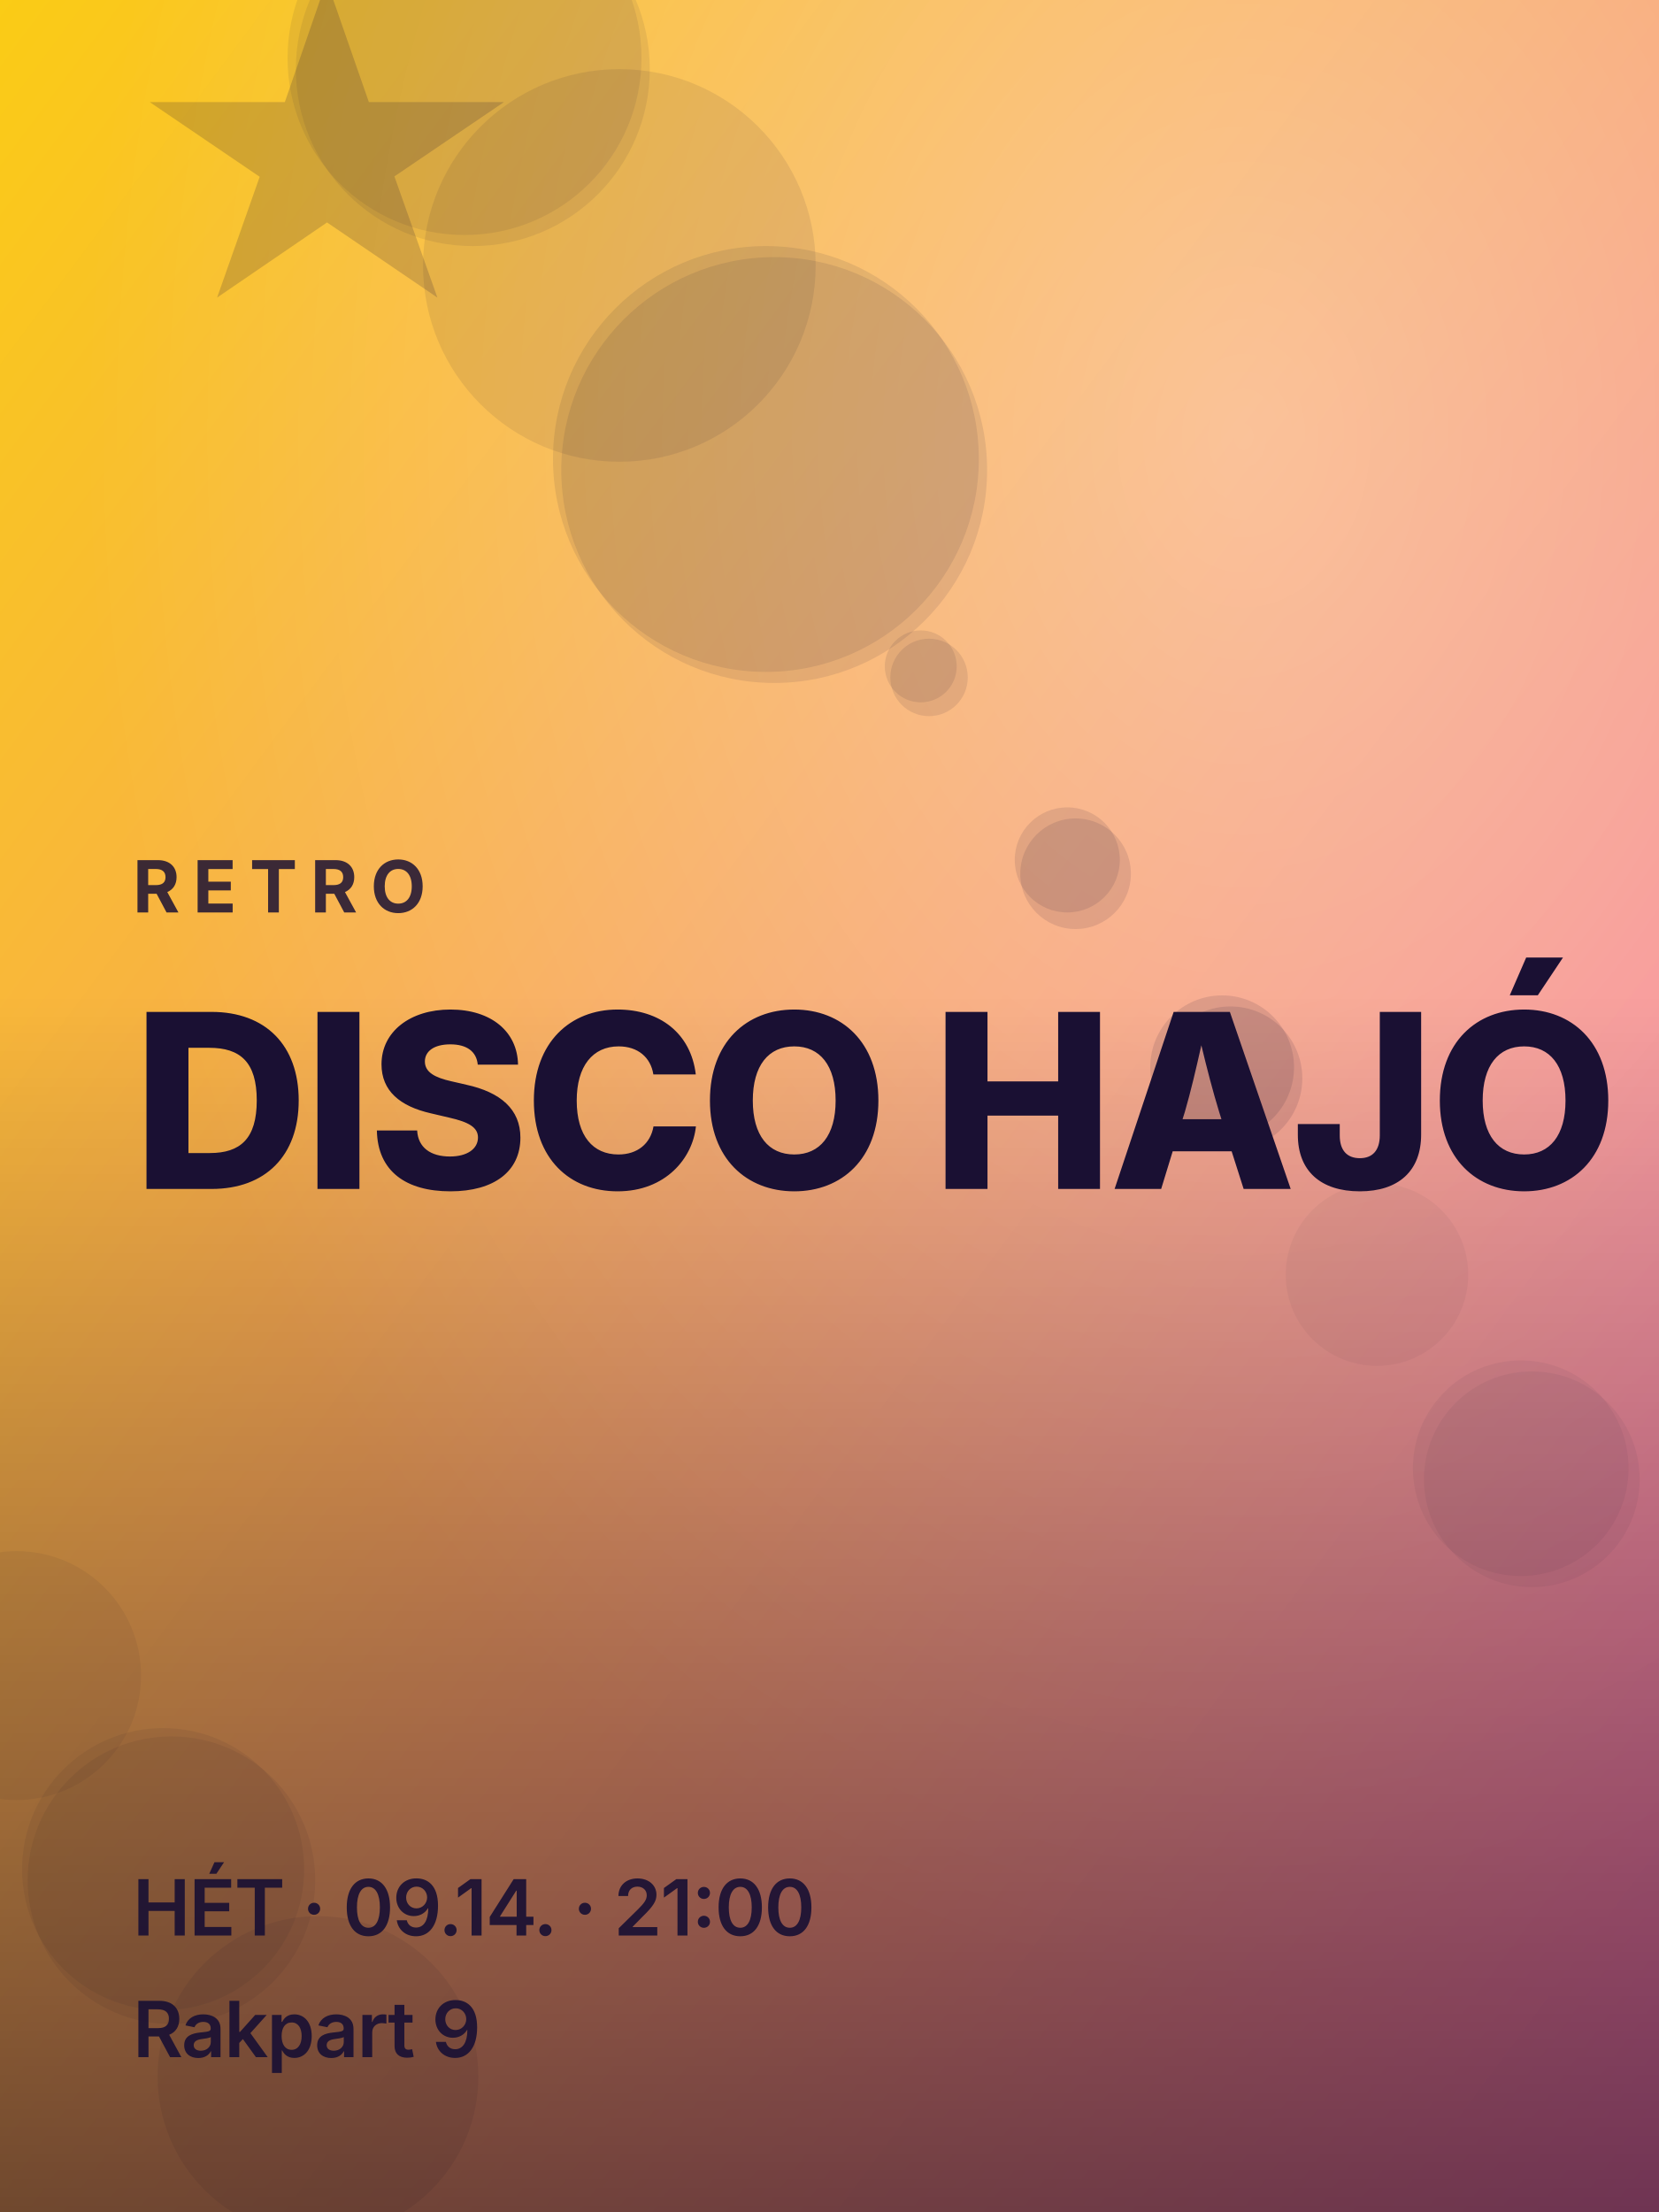
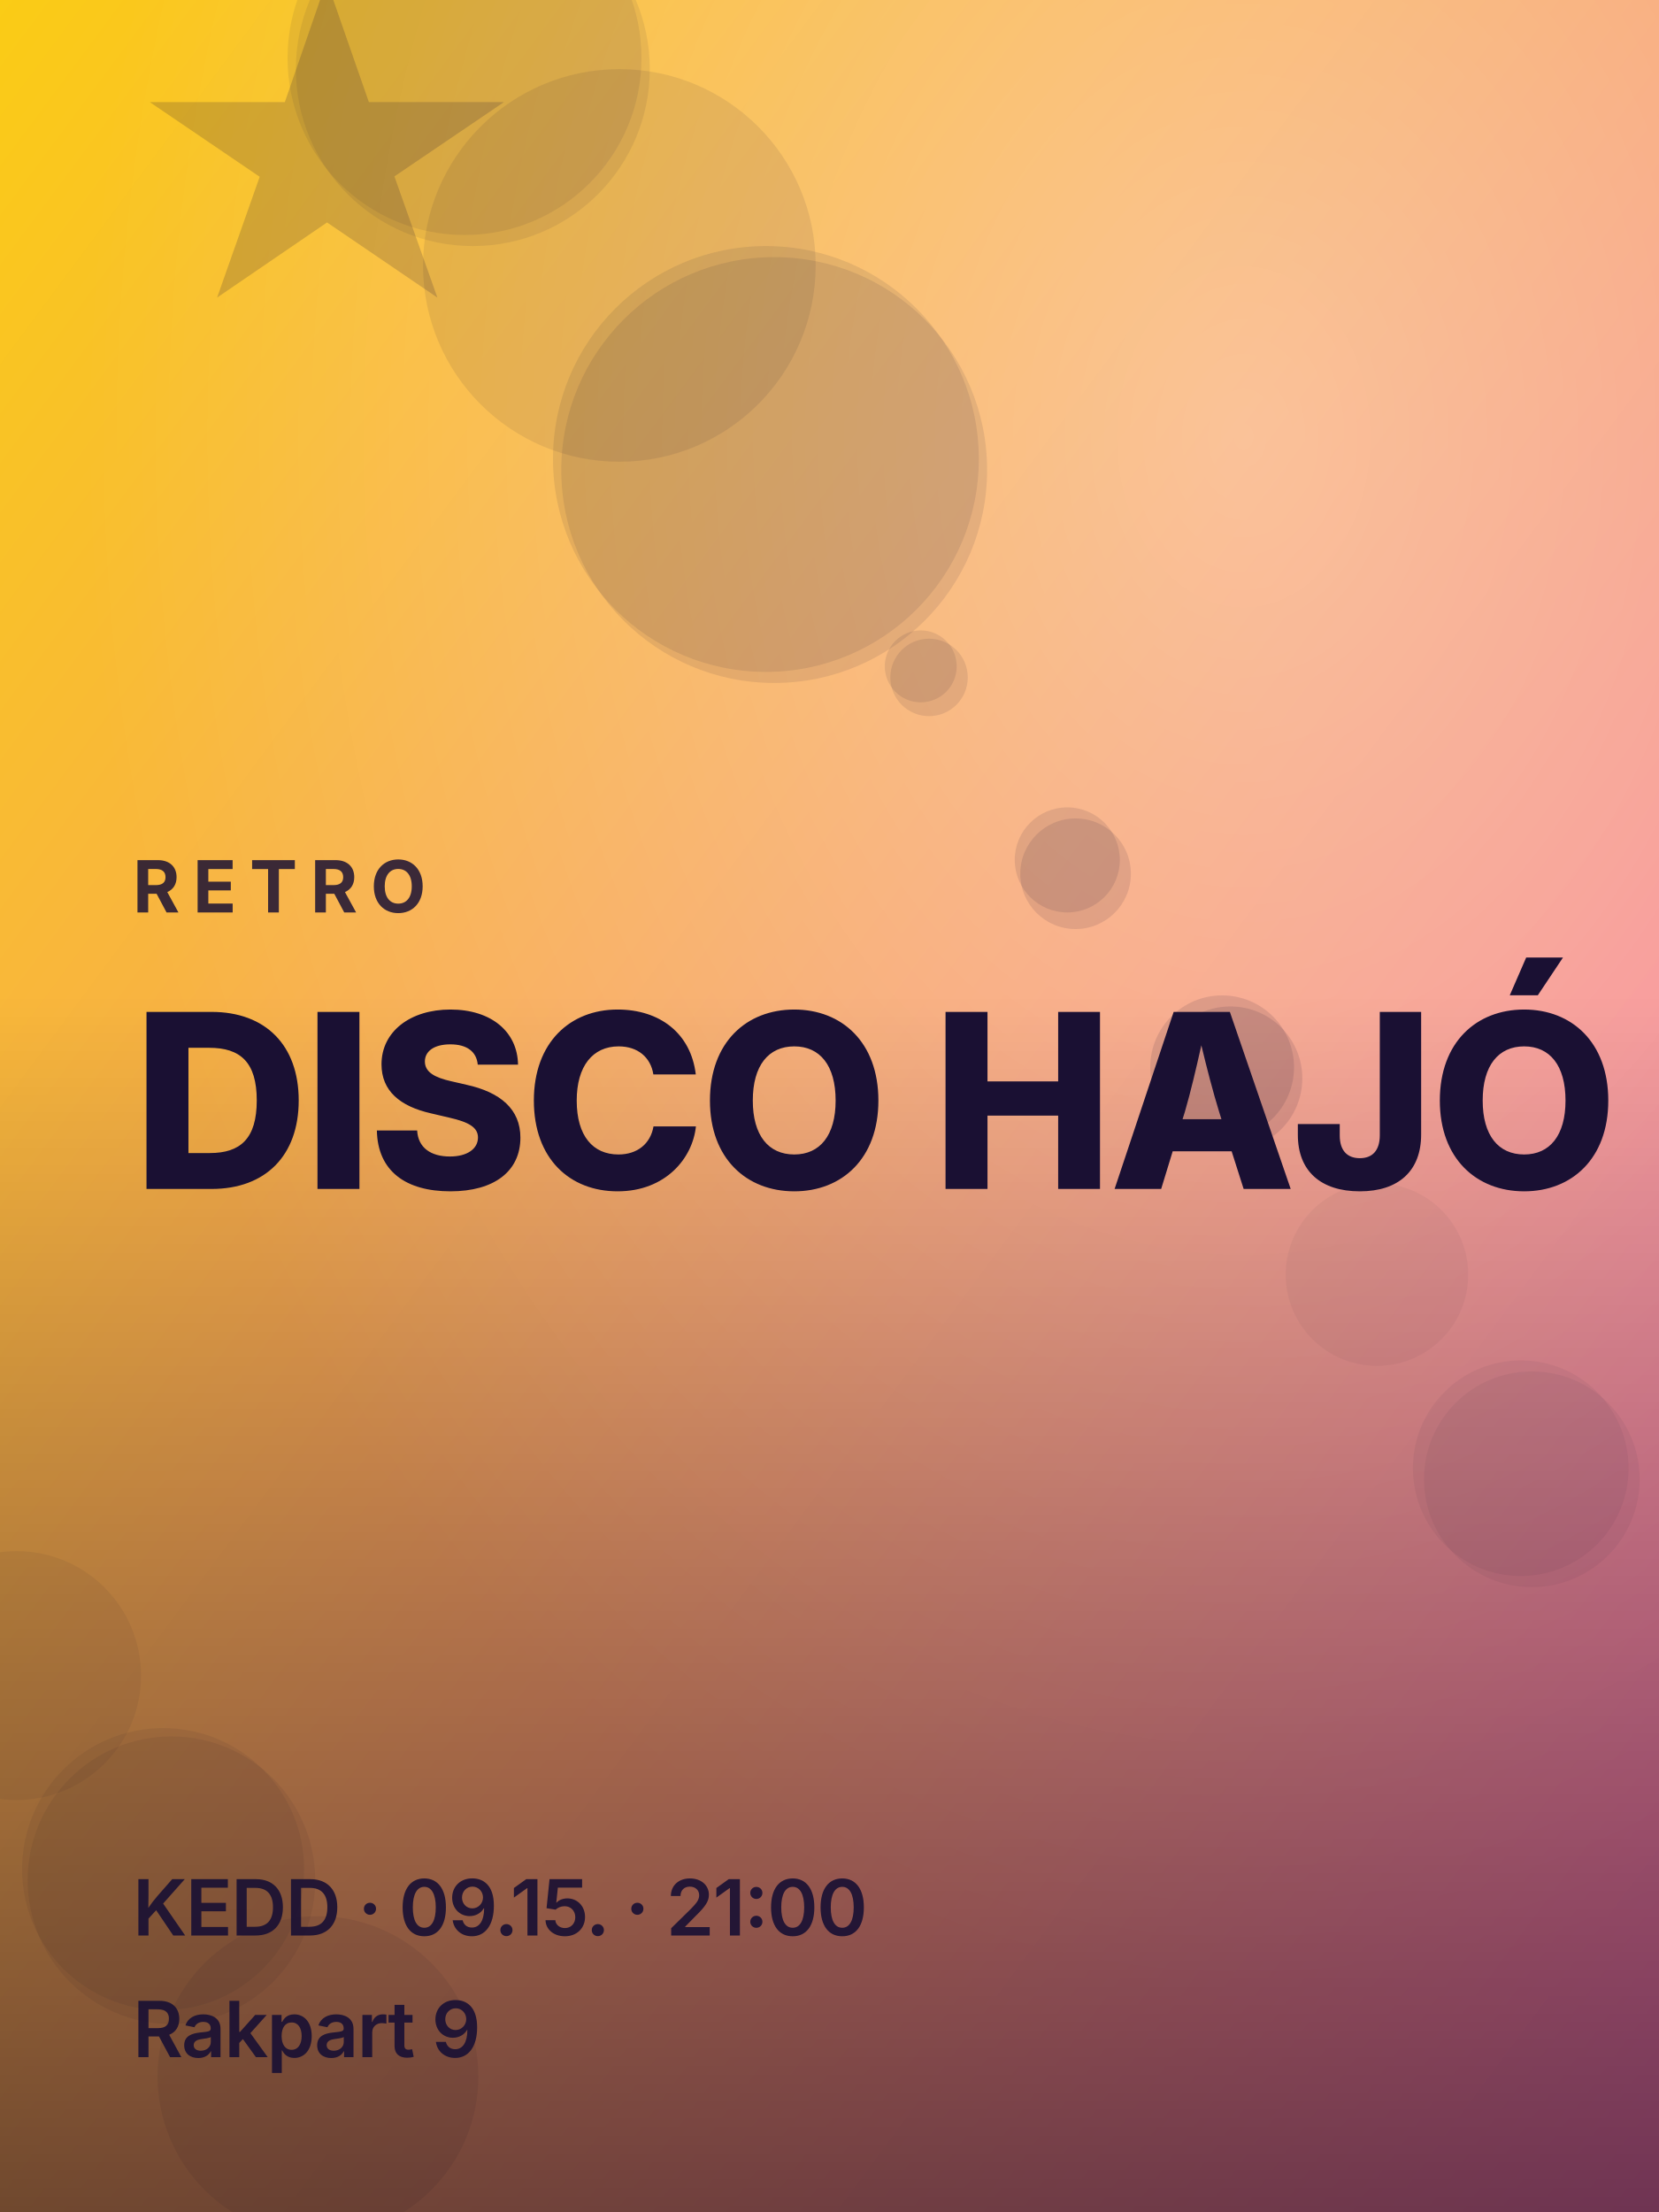
<svg xmlns="http://www.w3.org/2000/svg" viewBox="0 0 600 800" width="600" height="800" role="img" aria-label="Disco Hajó">
  <defs>
    <linearGradient id="bg" x1="0" y1="0" x2="1" y2="1">
      <stop offset="0" stop-color="#facc15" />
      <stop offset="1" stop-color="#f472b6" />
    </linearGradient>
    <radialGradient id="glow" cx="0.75" cy="0.2" r="0.7">
      <stop offset="0" stop-color="#ffffff" stop-opacity="0.35" />
      <stop offset="1" stop-color="#ffffff" stop-opacity="0" />
    </radialGradient>
    <linearGradient id="shade" x1="0" y1="0" x2="0" y2="1">
      <stop offset="0.45" stop-color="#000" stop-opacity="0" />
      <stop offset="1" stop-color="#000" stop-opacity="0.55" />
    </linearGradient>
  </defs>
  <rect width="600" height="800" fill="url(#bg)" />
  <rect width="600" height="800" fill="url(#glow)" />
  <circle cx="386" cy="311" r="19" fill="#1a1033" opacity="0.111" />
  <circle cx="277" cy="166" r="77" fill="#1a1033" opacity="0.096" />
  <circle cx="168" cy="21" r="64" fill="#1a1033" opacity="0.082" />
  <circle cx="59" cy="676" r="51" fill="#1a1033" opacity="0.067" />
  <circle cx="550" cy="531" r="39" fill="#1a1033" opacity="0.053" />
  <circle cx="442" cy="386" r="26" fill="#1a1033" opacity="0.118" />
  <circle cx="333" cy="241" r="13" fill="#1a1033" opacity="0.104" />
  <circle cx="224" cy="96" r="71" fill="#1a1033" opacity="0.089" />
  <circle cx="115" cy="751" r="58" fill="#1a1033" opacity="0.075" />
  <circle cx="6" cy="606" r="45" fill="#1a1033" opacity="0.060" />
  <circle cx="498" cy="461" r="33" fill="#1a1033" opacity="0.045" />
  <circle cx="389" cy="316" r="20" fill="#1a1033" opacity="0.111" />
  <circle cx="280" cy="170" r="77" fill="#1a1033" opacity="0.096" />
  <circle cx="171" cy="25" r="64" fill="#1a1033" opacity="0.082" />
  <circle cx="62" cy="680" r="52" fill="#1a1033" opacity="0.067" />
  <circle cx="554" cy="535" r="39" fill="#1a1033" opacity="0.053" />
  <circle cx="445" cy="390" r="26" fill="#1a1033" opacity="0.118" />
  <circle cx="336" cy="245" r="14" fill="#1a1033" opacity="0.104" />
  <text x="48" y="96" font-size="140" fill="#1a1033" opacity="0.18" font-weight="900">★</text>
  <rect width="600" height="800" fill="url(#shade)" />
  <g fill="#1a1033" font-family="Inter, 'Segoe UI', system-ui, sans-serif" style="letter-spacing:-0.02em">
    <text x="48" y="330" font-size="26" font-weight="700" opacity="0.85" style="letter-spacing:0.18em">RETRO</text>
    <text x="48" y="430" font-size="88" font-weight="800">DISCO HAJÓ</text>
-     <text x="48" y="700" font-size="28" font-weight="600" opacity="0.92">HÉT · 09.14. · 21:00</text>
+     <text x="48" y="700" font-size="28" font-weight="600" opacity="0.92">KEDD · 09.15. · 21:00</text>
    <text x="48" y="744" font-size="28" font-weight="600" opacity="0.92">Rakpart 9</text>
  </g>
</svg>
